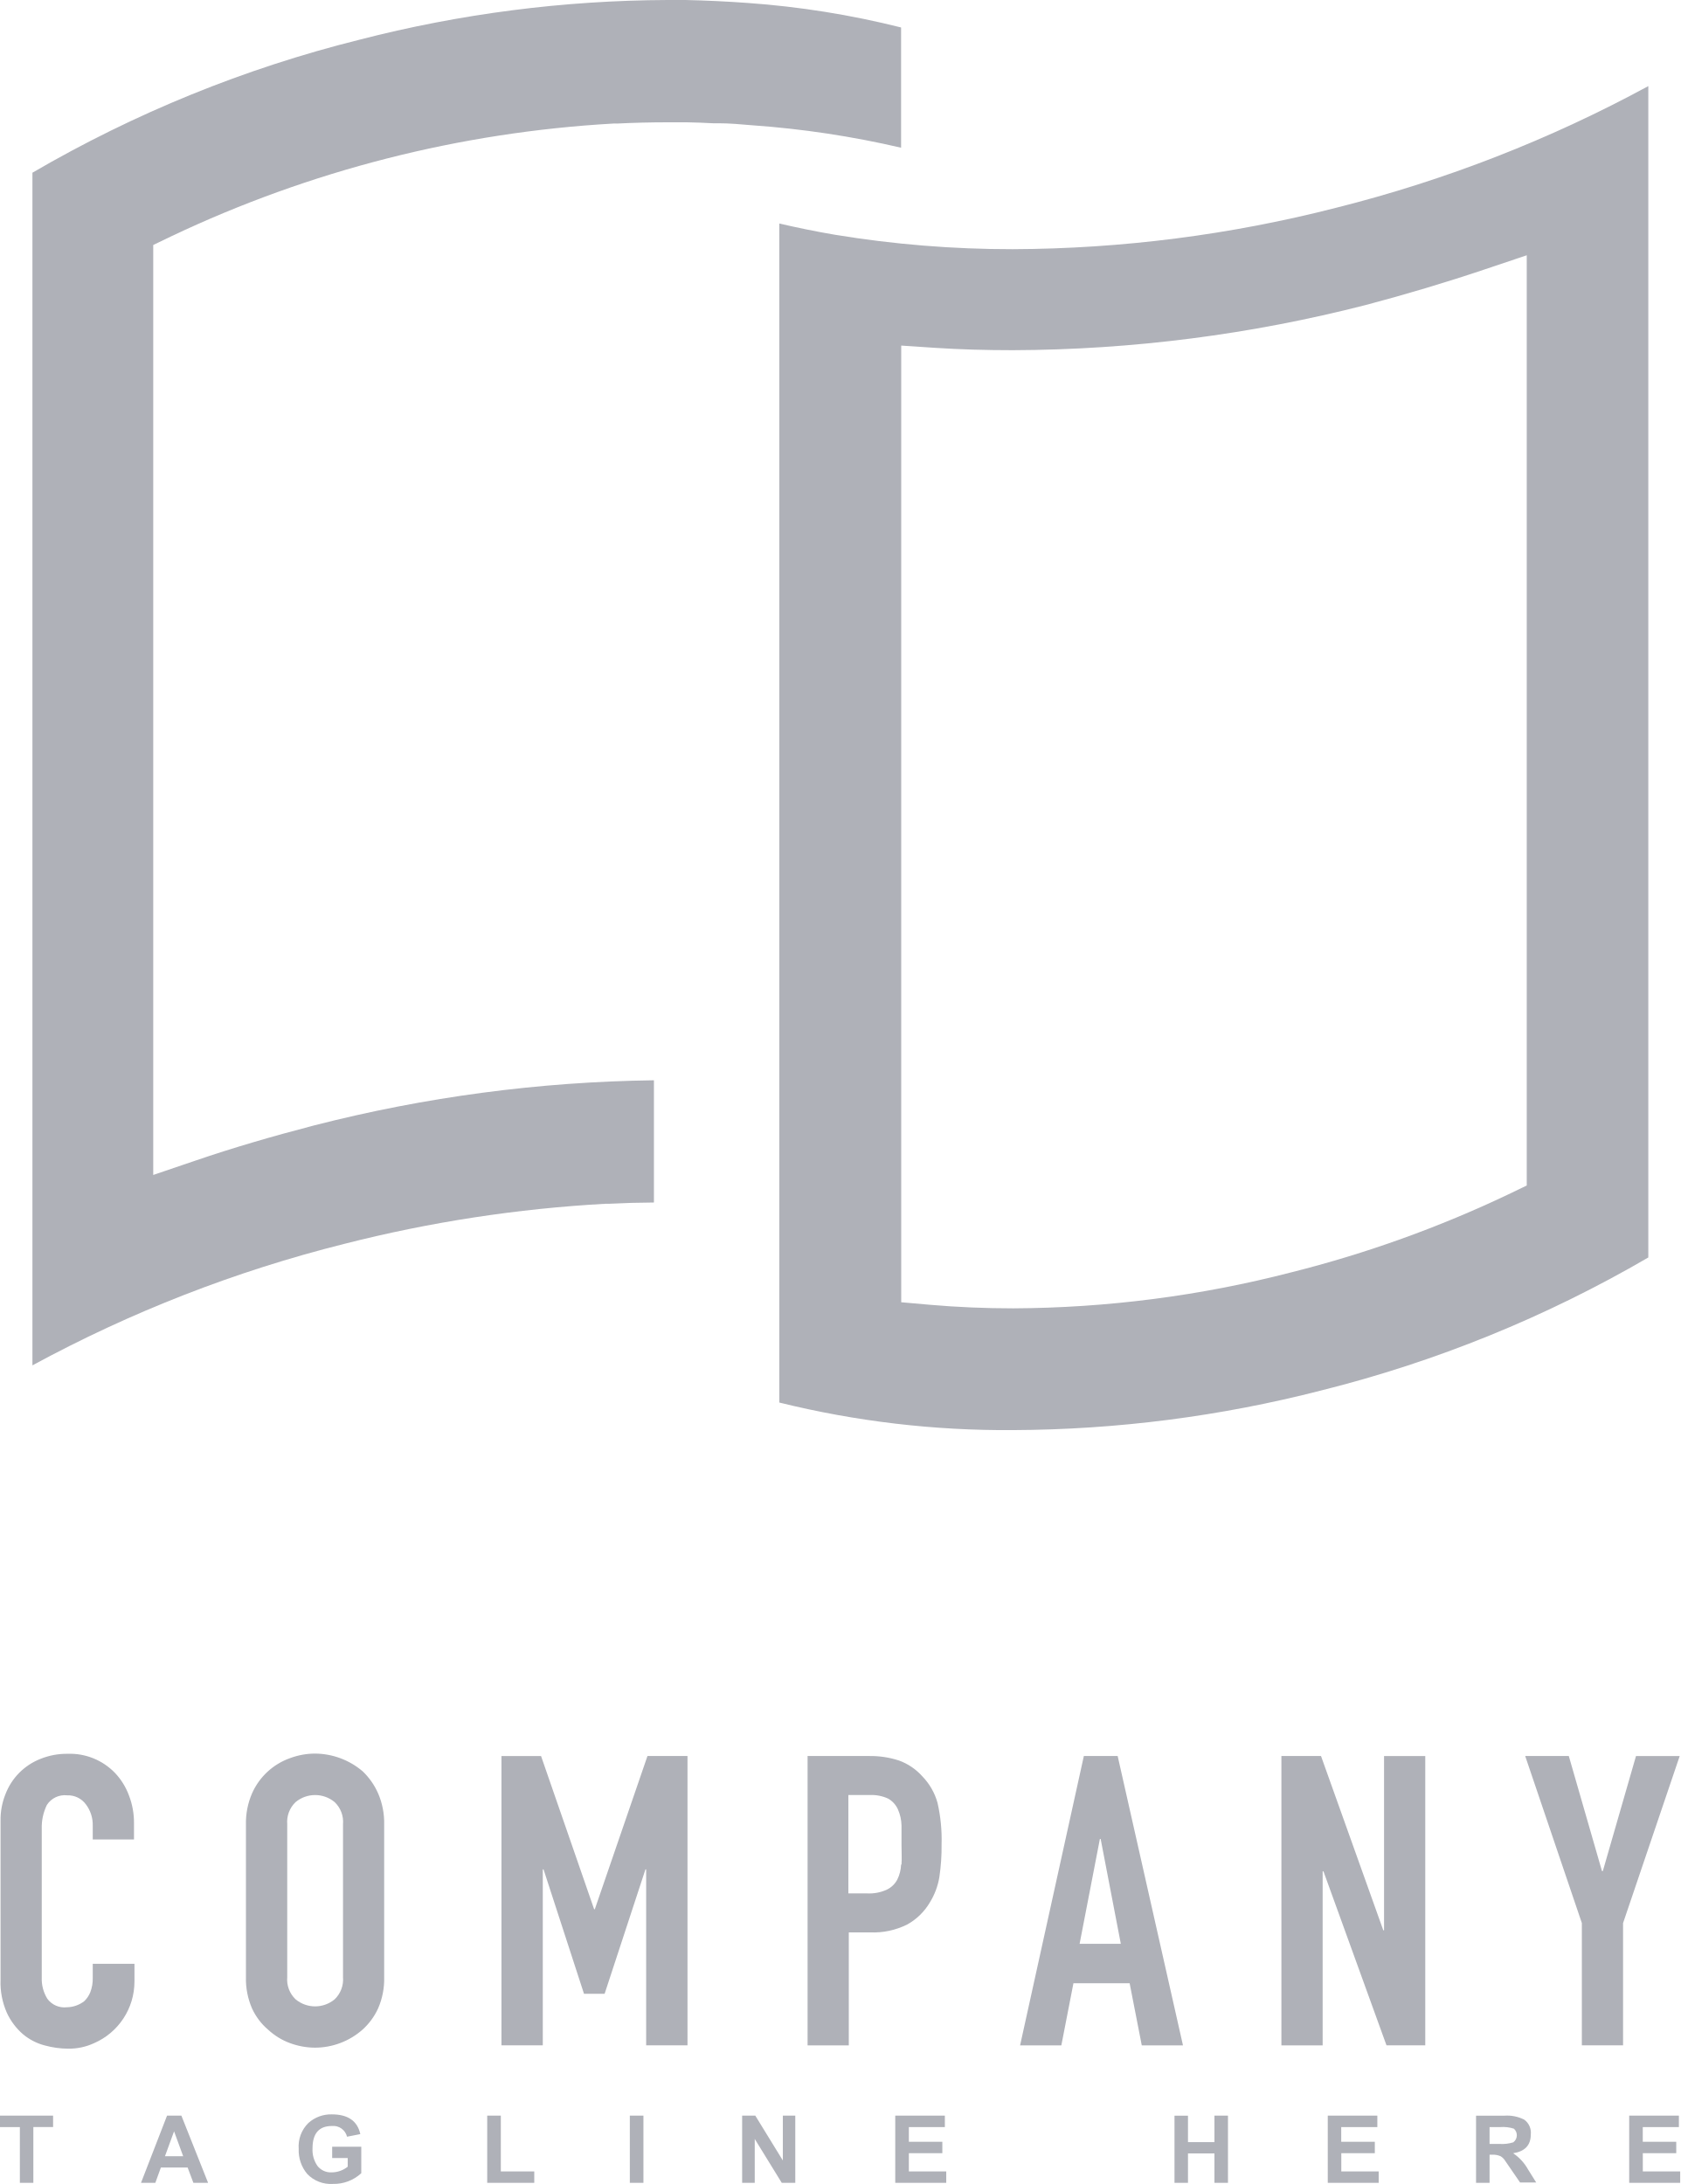
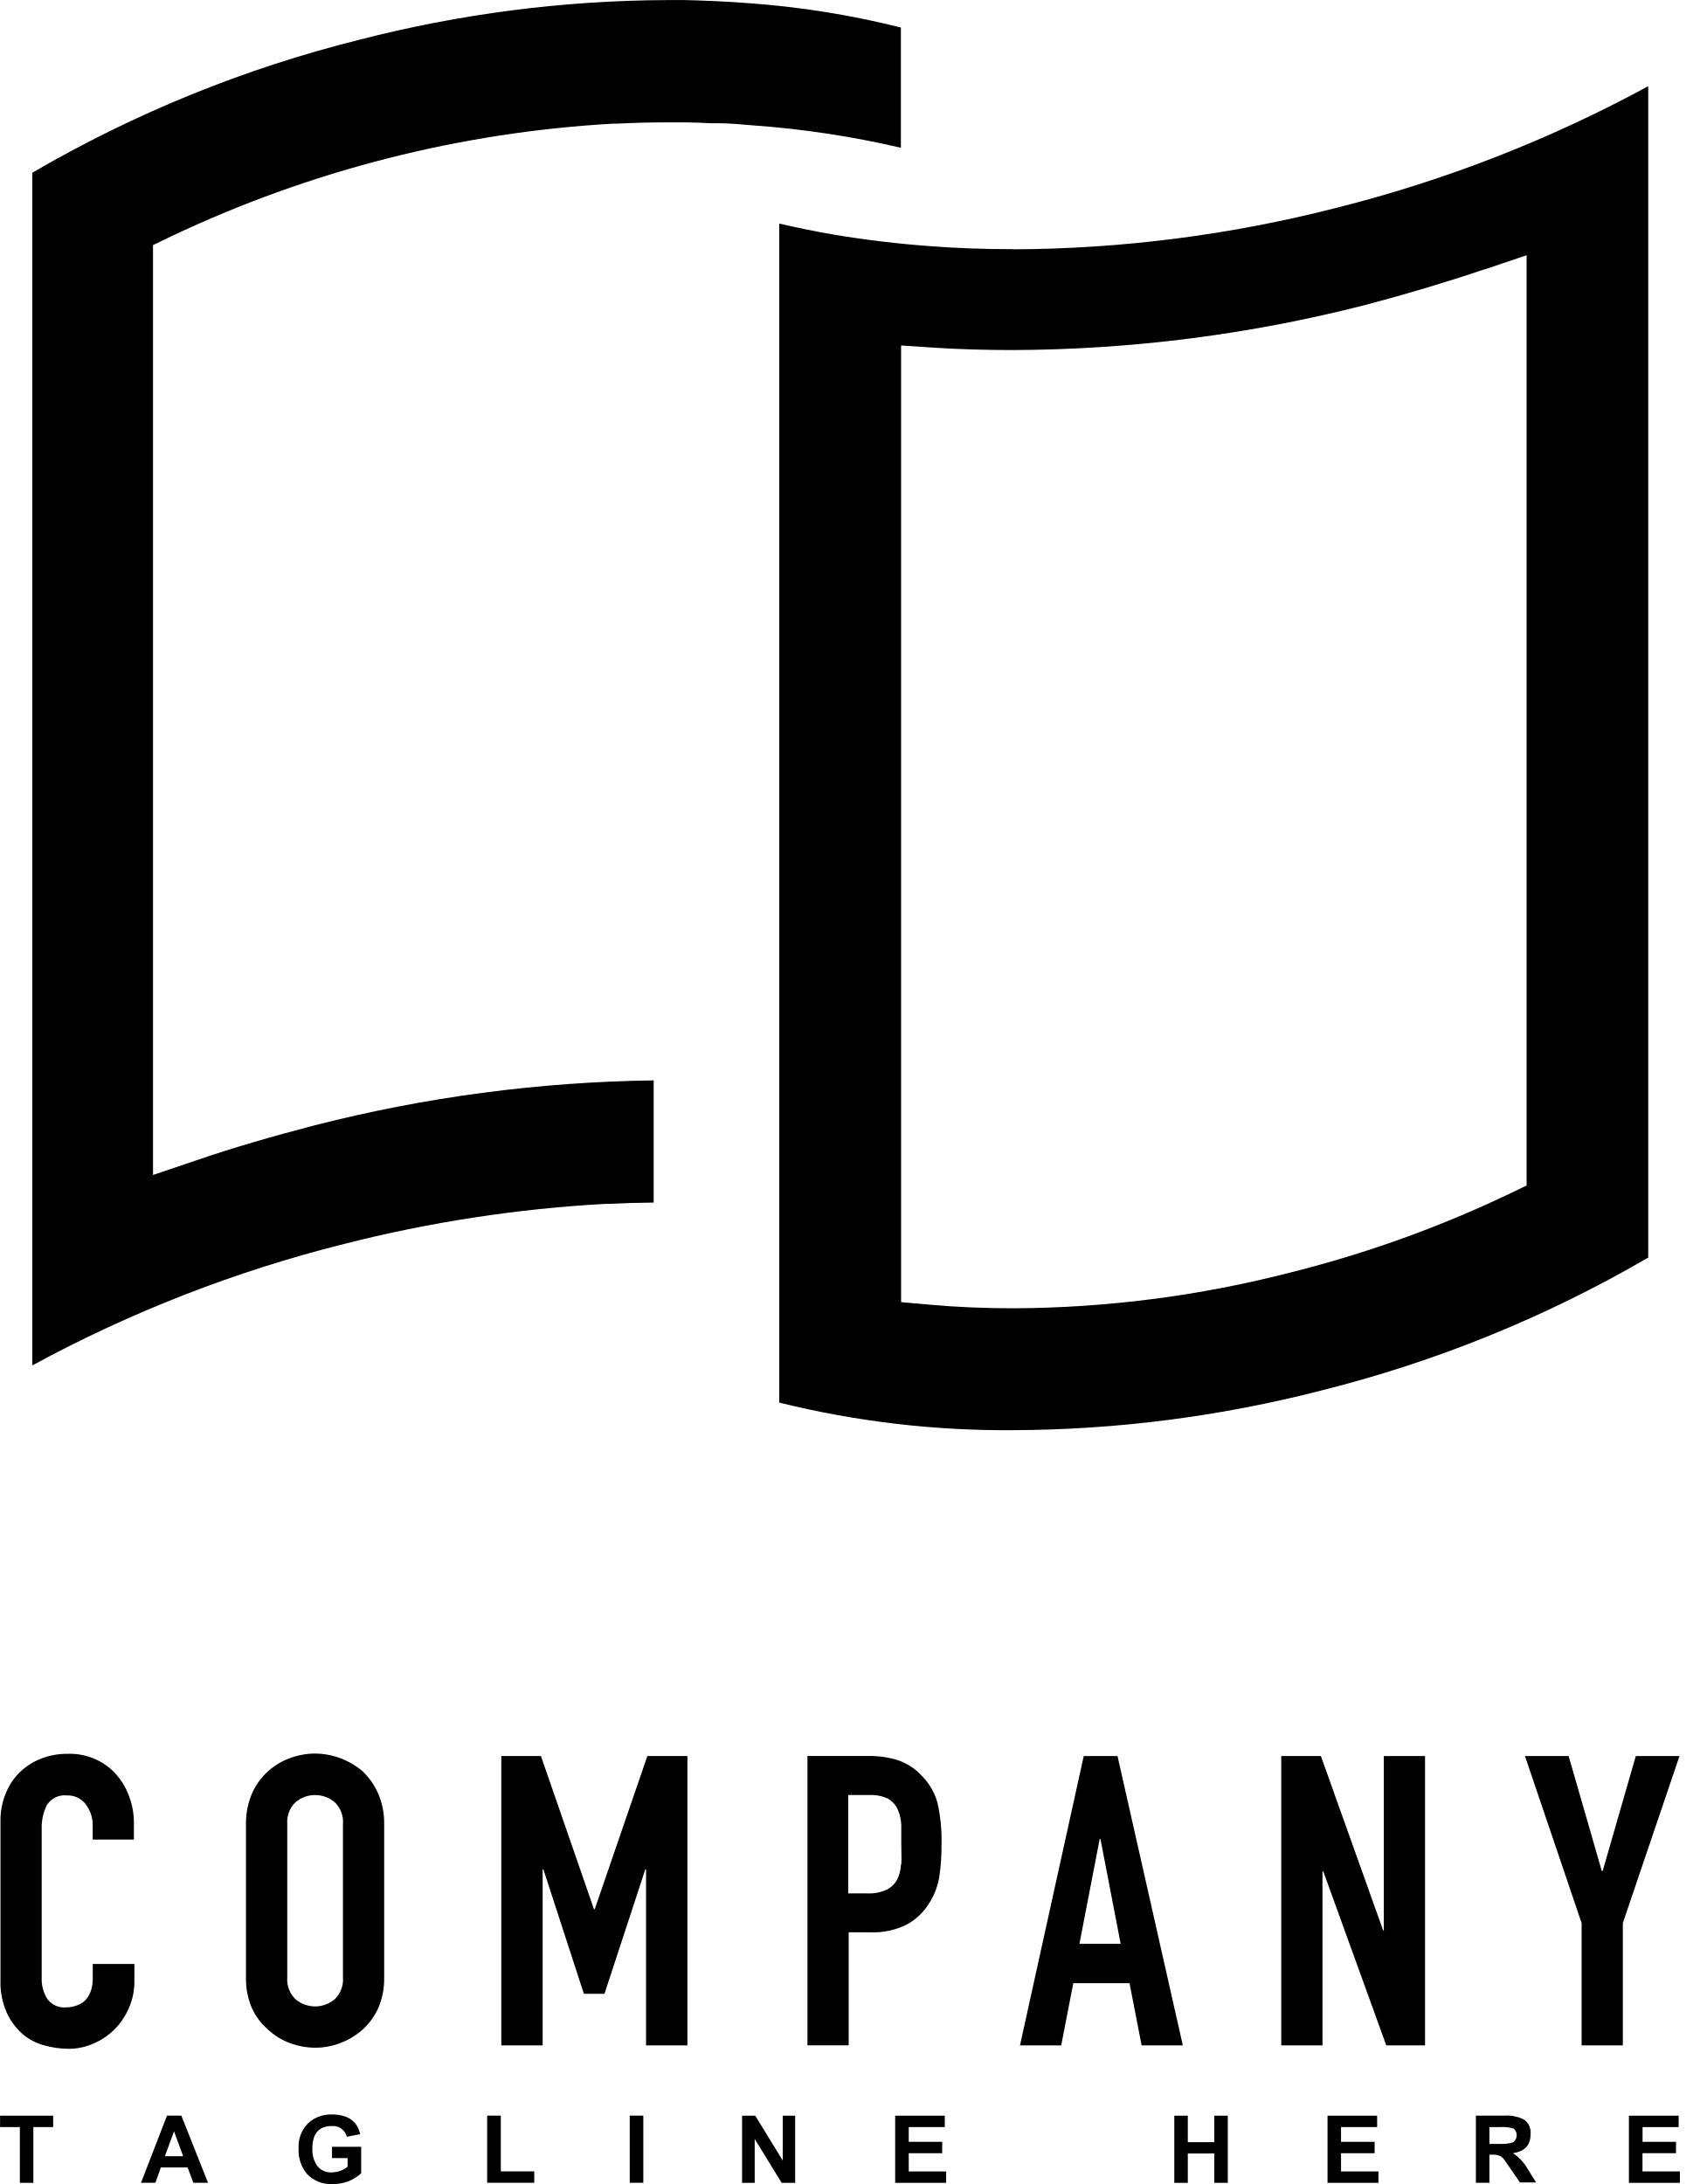
- <svg xmlns="http://www.w3.org/2000/svg" width="40" height="52" fill="none">
-   <path d="M16.977 2.935h.137c.253 0 .526.025.796.048 1.193.084 2.377.263 3.542.534V.654A21.09 21.09 0 0017.797.07 29.24 29.24 0 0016.319 0h-.427c-2.475.01-4.94.327-7.336.946-2.73.68-5.351 1.747-7.784 3.166v28.397a31.634 31.634 0 017.42-2.892 32.36 32.36 0 016.227-.956h.084c.352-.018.703-.028 1.065-.03v-2.91a34.329 34.329 0 00-8.095 1.076c-.98.255-1.925.53-2.813.834l-1.012.344V5.833l.432-.208a28.275 28.275 0 0110.517-2.683.627.627 0 01.09 0c.403-.02.808-.03 1.205-.03h.455c.21.005.42.01.63.023z" fill="#AFB1B8" />
-   <path d="M24.11 5.933a25.915 25.915 0 01-4.234-.344c-.45-.076-.893-.168-1.323-.267v28.072c1.82.45 3.69.67 5.565.656a29.943 29.943 0 007.337-.944 29.815 29.815 0 007.786-3.166V2.05a31.775 31.775 0 01-7.417 2.893c-2.52.648-5.112.98-7.713.99zm11.225.485l1.012-.34v22.148l-.433.209a27.761 27.761 0 01-5.173 1.859c-2.163.56-4.386.847-6.62.857-.668 0-1.33-.028-1.973-.084l-.693-.061V8.228l.807.054c.587.038 1.194.056 1.854.056a34.263 34.263 0 008.406-1.078c.944-.25 1.882-.529 2.813-.842zM2.737 42.212a1.492 1.492 0 00-1.126-.455 1.673 1.673 0 00-.65.122 1.463 1.463 0 00-.832.842c-.08.2-.119.413-.116.628v3.794c-.01.267.042.533.149.778.09.195.219.368.38.509.151.127.329.22.52.27.185.051.376.078.567.078.211.002.42-.043.612-.132a1.599 1.599 0 00.96-1.465v-.424h-.993v.338a.881.881 0 01-.058.338.608.608 0 01-.144.214.697.697 0 01-.415.145.503.503 0 01-.465-.204.899.899 0 01-.132-.508v-3.538c-.006-.196.036-.39.122-.567a.507.507 0 01.485-.229.527.527 0 01.443.214.806.806 0 01.164.509v.328h.982v-.387a1.788 1.788 0 00-.121-.664 1.562 1.562 0 00-.332-.534zM8.629 42.17a1.765 1.765 0 00-1.128-.418c-.202 0-.403.037-.592.107A1.559 1.559 0 006 42.7c-.1.231-.15.482-.145.735v3.638c-.007.256.043.51.144.745.09.196.221.37.385.509.152.14.33.25.524.32.19.07.39.106.592.107a1.714 1.714 0 001.128-.427c.158-.142.286-.315.374-.509.102-.234.151-.489.144-.745v-3.639a1.77 1.77 0 00-.144-.734 1.643 1.643 0 00-.374-.532zm-.463 4.904a.654.654 0 01-.197.527.727.727 0 01-.934 0 .652.652 0 01-.197-.527v-3.639a.654.654 0 01.197-.526.727.727 0 01.934 0 .651.651 0 01.197.526v3.64zM16.367 48.7v-6.89h-.953l-1.253 3.647h-.017l-1.263-3.646h-.943v6.888h.984v-4.19h.018l.963 2.962h.491l.972-2.962h.017v4.19h.984zM21.958 42.294c-.151-.17-.343-.3-.556-.377a2.184 2.184 0 00-.714-.107h-1.462v6.89h.981v-2.691h.506c.307.014.611-.051.886-.188a1.43 1.43 0 00.539-.527c.113-.183.19-.387.225-.6a4.9 4.9 0 00.053-.783c.01-.33-.023-.662-.096-.984a1.465 1.465 0 00-.362-.633zm-.506 2.1a.868.868 0 01-.091.359.552.552 0 01-.253.241 1.006 1.006 0 01-.463.087h-.448v-2.342h.506a.943.943 0 01.443.086.557.557 0 01.23.254c.054.121.083.252.086.384v.458c0 .16.01.326 0 .473h-.01zM26.608 41.81h-.805l-1.518 6.89h.982l.288-1.48h1.338l.289 1.48h.981l-1.555-6.89zm-.906 4.471l.483-2.497h.018l.48 2.497h-.981zM32.95 45.96h-.018l-1.483-4.15h-.943v6.89h.982v-4.143h.02l1.5 4.142h.923v-6.888h-.981v4.15zM38.948 41.81l-.79 2.74h-.02l-.79-2.74H36.31l1.349 3.978v2.911h.981v-2.911l1.348-3.977h-1.04zM0 50.645h.473v1.327h.321v-1.328h.47v-.272H0v.273zM3.977 50.372l-.62 1.6h.341l.132-.364h.637l.137.364h.35l-.636-1.6h-.341zm-.05.967l.217-.593.217.593h-.435zM7.908 51.382h.37v.206a.613.613 0 01-.38.135.404.404 0 01-.34-.153.669.669 0 01-.118-.417c0-.356.154-.534.46-.534a.337.337 0 01.362.255l.316-.062c-.068-.312-.293-.47-.678-.47a.804.804 0 00-.559.206.78.78 0 00-.23.615.873.873 0 00.205.6.776.776 0 00.607.235.96.96 0 00.678-.255v-.63h-.693v.27zM11.923 50.372h-.324v1.6h1.12V51.7h-.796v-1.328zM15.318 50.372h-.324v1.6h.324v-1.6zM18.637 51.44l-.656-1.068h-.313v1.6h.3v-1.045l.643 1.045h.322v-1.6h-.296v1.069zM21.637 51.267h.797v-.272h-.797v-.35h.857v-.273h-1.181v1.6h1.214V51.7h-.89v-.433zM28.912 51.003h-.63v-.63h-.321v1.599h.321v-.7h.63v.7h.322v-1.6h-.322v.631zM31.93 51.267h.8v-.272h-.8v-.35h.86v-.273H31.61v1.6h1.212V51.7h-.89v-.433zM36.023 51.268c.279-.044.42-.191.42-.445a.383.383 0 00-.157-.356.904.904 0 00-.468-.094h-.678v1.599h.322v-.669h.063a.432.432 0 01.2.036c.047.029.086.069.114.117l.349.508h.384l-.195-.312a1.114 1.114 0 00-.354-.384zm-.324-.222h-.237v-.401h.253a.84.84 0 01.326.038.21.21 0 01-.015.325.912.912 0 01-.327.038zM39.11 51.267h.796v-.272h-.797v-.35h.86v-.273h-1.183v1.6H40V51.7h-.89v-.433z" fill="#AFB1B8" />
+ <svg xmlns="http://www.w3.org/2000/svg" version="1.1" width="25" height="32" viewBox="0 0 25 32">
+   <path d="M10.447 1.806h0.084c0.156 0 0.324 0.016 0.49 0.030 0.734 0.052 1.463 0.162 2.179 0.329v-1.762c-0.738-0.185-1.491-0.305-2.25-0.358-0.288-0.022-0.595-0.036-0.909-0.044h-0.263c-1.523 0.006-3.039 0.201-4.515 0.582-1.68 0.419-3.293 1.075-4.79 1.948v17.475c1.442-0.783 2.976-1.381 4.566-1.779 1.256-0.32 2.539-0.517 3.833-0.588h0.051c0.216-0.011 0.433-0.017 0.655-0.019v-1.79c-1.681 0.022-3.353 0.244-4.982 0.662-0.602 0.157-1.185 0.325-1.731 0.513l-0.623 0.211v-13.625l0.266-0.128c2.032-0.963 4.229-1.524 6.471-1.651 0.019-0.001 0.037-0.001 0.056 0 0.248-0.013 0.497-0.019 0.741-0.019h0.28c0.129 0.003 0.258 0.006 0.388 0.014z" />
+   <path d="M14.838 3.651c-0.409 0-0.814-0.014-1.205-0.044-0.467-0.034-0.947-0.091-1.401-0.167-0.277-0.047-0.55-0.103-0.814-0.164v17.275c1.12 0.277 2.271 0.413 3.425 0.404 1.523-0.006 3.039-0.201 4.515-0.581 1.68-0.42 3.294-1.075 4.792-1.948v-17.163c-1.441 0.783-2.975 1.381-4.564 1.781-1.551 0.398-3.145 0.603-4.747 0.609zM21.745 3.95l0.623-0.21v13.63l-0.266 0.128c-1.021 0.486-2.087 0.869-3.184 1.144-1.331 0.344-2.7 0.522-4.074 0.527-0.411 0-0.819-0.017-1.214-0.052l-0.427-0.038v-14.017l0.497 0.033c0.361 0.023 0.735 0.034 1.141 0.034 1.745-0.006 3.482-0.229 5.173-0.663 0.581-0.153 1.158-0.325 1.731-0.518z" />
+   <path d="M1.684 25.977c-0.090-0.093-0.197-0.166-0.317-0.214s-0.247-0.071-0.376-0.066c-0.137-0.002-0.273 0.024-0.4 0.075-0.117 0.046-0.222 0.116-0.311 0.205s-0.156 0.196-0.201 0.313c-0.049 0.123-0.073 0.254-0.072 0.387v2.335c-0.006 0.165 0.026 0.328 0.092 0.479 0.055 0.12 0.135 0.226 0.233 0.313 0.093 0.079 0.203 0.135 0.321 0.166 0.114 0.032 0.231 0.048 0.349 0.049 0.13 0.001 0.259-0.027 0.377-0.081 0.117-0.051 0.222-0.124 0.311-0.216 0.087-0.091 0.156-0.197 0.204-0.313 0.050-0.118 0.075-0.244 0.075-0.372v-0.261h-0.61v0.208c0.002 0.071-0.010 0.142-0.036 0.208-0.020 0.050-0.050 0.095-0.089 0.131-0.038 0.031-0.081 0.053-0.128 0.067-0.041 0.014-0.084 0.021-0.128 0.022-0.054 0.006-0.11-0.002-0.16-0.024s-0.094-0.057-0.126-0.101c-0.058-0.094-0.086-0.203-0.081-0.313v-2.177c-0.004-0.121 0.022-0.241 0.075-0.349 0.032-0.049 0.077-0.089 0.129-0.114s0.112-0.034 0.17-0.027c0.053-0.002 0.105 0.009 0.152 0.032s0.089 0.057 0.12 0.099c0.068 0.090 0.104 0.2 0.101 0.313v0.202h0.604v-0.238c0.001-0.14-0.024-0.278-0.075-0.408-0.045-0.122-0.114-0.234-0.204-0.329z" />
+   <path d="M5.31 25.95c-0.195-0.164-0.44-0.255-0.694-0.257-0.124 0-0.248 0.023-0.364 0.066-0.119 0.042-0.228 0.107-0.322 0.191-0.101 0.091-0.182 0.202-0.237 0.327-0.061 0.143-0.092 0.297-0.089 0.452v2.239c-0.004 0.158 0.026 0.314 0.089 0.459 0.055 0.12 0.136 0.227 0.237 0.313 0.093 0.087 0.203 0.154 0.322 0.197 0.117 0.043 0.24 0.065 0.364 0.066s0.248-0.023 0.364-0.066c0.121-0.044 0.233-0.111 0.33-0.197 0.097-0.087 0.176-0.194 0.23-0.313 0.063-0.145 0.093-0.301 0.089-0.459v-2.239c0.003-0.155-0.027-0.31-0.089-0.452-0.054-0.123-0.133-0.235-0.23-0.327zM5.025 28.969c0.005 0.060-0.003 0.12-0.024 0.176s-0.054 0.107-0.097 0.148c-0.081 0.068-0.182 0.105-0.287 0.105s-0.207-0.037-0.287-0.105c-0.043-0.041-0.076-0.092-0.097-0.148s-0.029-0.116-0.024-0.176v-2.239c-0.005-0.060 0.003-0.12 0.024-0.176s0.054-0.107 0.097-0.148c0.081-0.068 0.182-0.105 0.287-0.105s0.207 0.037 0.287 0.105c0.043 0.041 0.076 0.092 0.097 0.148s0.029 0.116 0.024 0.176v2.239z" />
+   <path d="M10.072 29.969v-4.239h-0.587l-0.771 2.244h-0.011l-0.777-2.244h-0.581v4.239h0.606v-2.579h0.011l0.593 1.823h0.302l0.598-1.823h0.011v2.579h0.606z" />
+   <path d="M13.513 26.027c-0.093-0.105-0.211-0.184-0.343-0.232-0.142-0.046-0.29-0.068-0.439-0.066h-0.9v4.239h0.604v-1.656h0.311c0.188 0.009 0.376-0.031 0.545-0.116 0.137-0.076 0.252-0.188 0.332-0.324 0.070-0.113 0.117-0.238 0.139-0.369 0.024-0.16 0.035-0.321 0.033-0.482 0.006-0.204-0.014-0.407-0.059-0.606-0.040-0.147-0.117-0.281-0.223-0.39zM13.201 27.319c-0.003 0.077-0.022 0.152-0.056 0.221-0.035 0.065-0.089 0.117-0.156 0.149-0.089 0.040-0.187 0.058-0.285 0.053h-0.276v-1.441h0.311c0.094-0.005 0.187 0.014 0.272 0.053 0.062 0.036 0.112 0.091 0.142 0.157 0.033 0.074 0.051 0.155 0.053 0.236 0 0.089 0 0.183 0 0.282s0.006 0.2 0 0.291h-0.006z" />
+   <path d="M16.374 25.73h-0.495l-0.934 4.239h0.604l0.177-0.911h0.824l0.177 0.911h0.604l-0.957-4.239zM15.816 28.481l0.297-1.537h0.011l0.296 1.537h-0.604z" />
+   <path d="M20.277 28.284h-0.011l-0.912-2.554h-0.581v4.239h0.604v-2.549h0.012l0.923 2.549h0.568v-4.239h-0.604v2.554z" />
+   <path d="M23.968 25.73l-0.486 1.685h-0.012l-0.486-1.685h-0.64l0.83 2.447v1.792h0.604v-1.792l0.83-2.447h-0.64z" />
+   <path d="M0 31.166h0.291v0.817h0.198v-0.817h0.29v-0.167h-0.778v0.167z" />
+   <path d="M2.447 30.998l-0.381 0.984h0.21l0.081-0.224h0.392l0.084 0.224h0.215l-0.391-0.984h-0.21zM2.416 31.593l0.134-0.365 0.134 0.365h-0.268z" />
+   <path d="M4.866 31.62h0.227v0.127c-0.066 0.053-0.149 0.082-0.234 0.083-0.040 0.002-0.079-0.005-0.116-0.021s-0.068-0.041-0.093-0.072c-0.052-0.075-0.078-0.165-0.073-0.257 0-0.219 0.095-0.329 0.283-0.329 0.050-0.005 0.099 0.008 0.14 0.037s0.070 0.071 0.082 0.12l0.195-0.038c-0.042-0.192-0.181-0.289-0.417-0.289-0.127-0.003-0.25 0.042-0.344 0.127-0.050 0.049-0.088 0.108-0.112 0.174s-0.034 0.135-0.029 0.205c-0.006 0.135 0.039 0.267 0.126 0.369 0.048 0.050 0.107 0.088 0.171 0.113s0.134 0.035 0.203 0.031c0.154 0.004 0.304-0.052 0.417-0.157v-0.388h-0.427v0.166z" />
+   <path d="M7.337 30.998h-0.199v0.984h0.69v-0.167h-0.49v-0.817z" />
+   <path d="M9.426 30.998h-0.199v0.984h0.199v-0.984z" />
+   <path d="M11.469 31.656l-0.403-0.657h-0.193v0.984h0.185v-0.643l0.395 0.643h0.198v-0.984h-0.182v0.657z" />
+   <path d="M13.315 31.549h0.49v-0.167h-0.49v-0.216h0.528v-0.167h-0.727v0.984h0.747v-0.167h-0.548v-0.266z" />
+   <path d="M17.792 31.387h-0.388v-0.388h-0.198v0.984h0.198v-0.43h0.388v0.43h0.198v-0.984h-0.198v0.388z" />
+   <path d="M19.649 31.549h0.492v-0.167h-0.492v-0.216h0.529v-0.167h-0.727v0.984h0.746v-0.167h-0.548v-0.266z" />
+   <path d="M22.168 31.549c0.171-0.027 0.258-0.117 0.258-0.274 0.005-0.042-0.001-0.084-0.018-0.123s-0.044-0.072-0.078-0.096c-0.089-0.045-0.189-0.065-0.288-0.058h-0.417v0.984h0.198v-0.412h0.039c0.042-0.003 0.084 0.005 0.123 0.022 0.029 0.018 0.053 0.043 0.070 0.072l0.215 0.313h0.237l-0.12-0.192c-0.053-0.095-0.128-0.176-0.218-0.236zM21.969 31.413h-0.146v-0.247h0.156c0.068-0.005 0.136 0.002 0.201 0.023 0.014 0.013 0.026 0.029 0.033 0.046s0.011 0.037 0.010 0.056c-0.001 0.019-0.006 0.038-0.015 0.055s-0.022 0.032-0.037 0.043c-0.065 0.020-0.133 0.028-0.201 0.023z" />
+   <path d="M24.067 31.549h0.49v-0.167h-0.49v-0.216h0.529v-0.167h-0.729v0.984h0.747v-0.167h-0.548v-0.266z" />
</svg>
